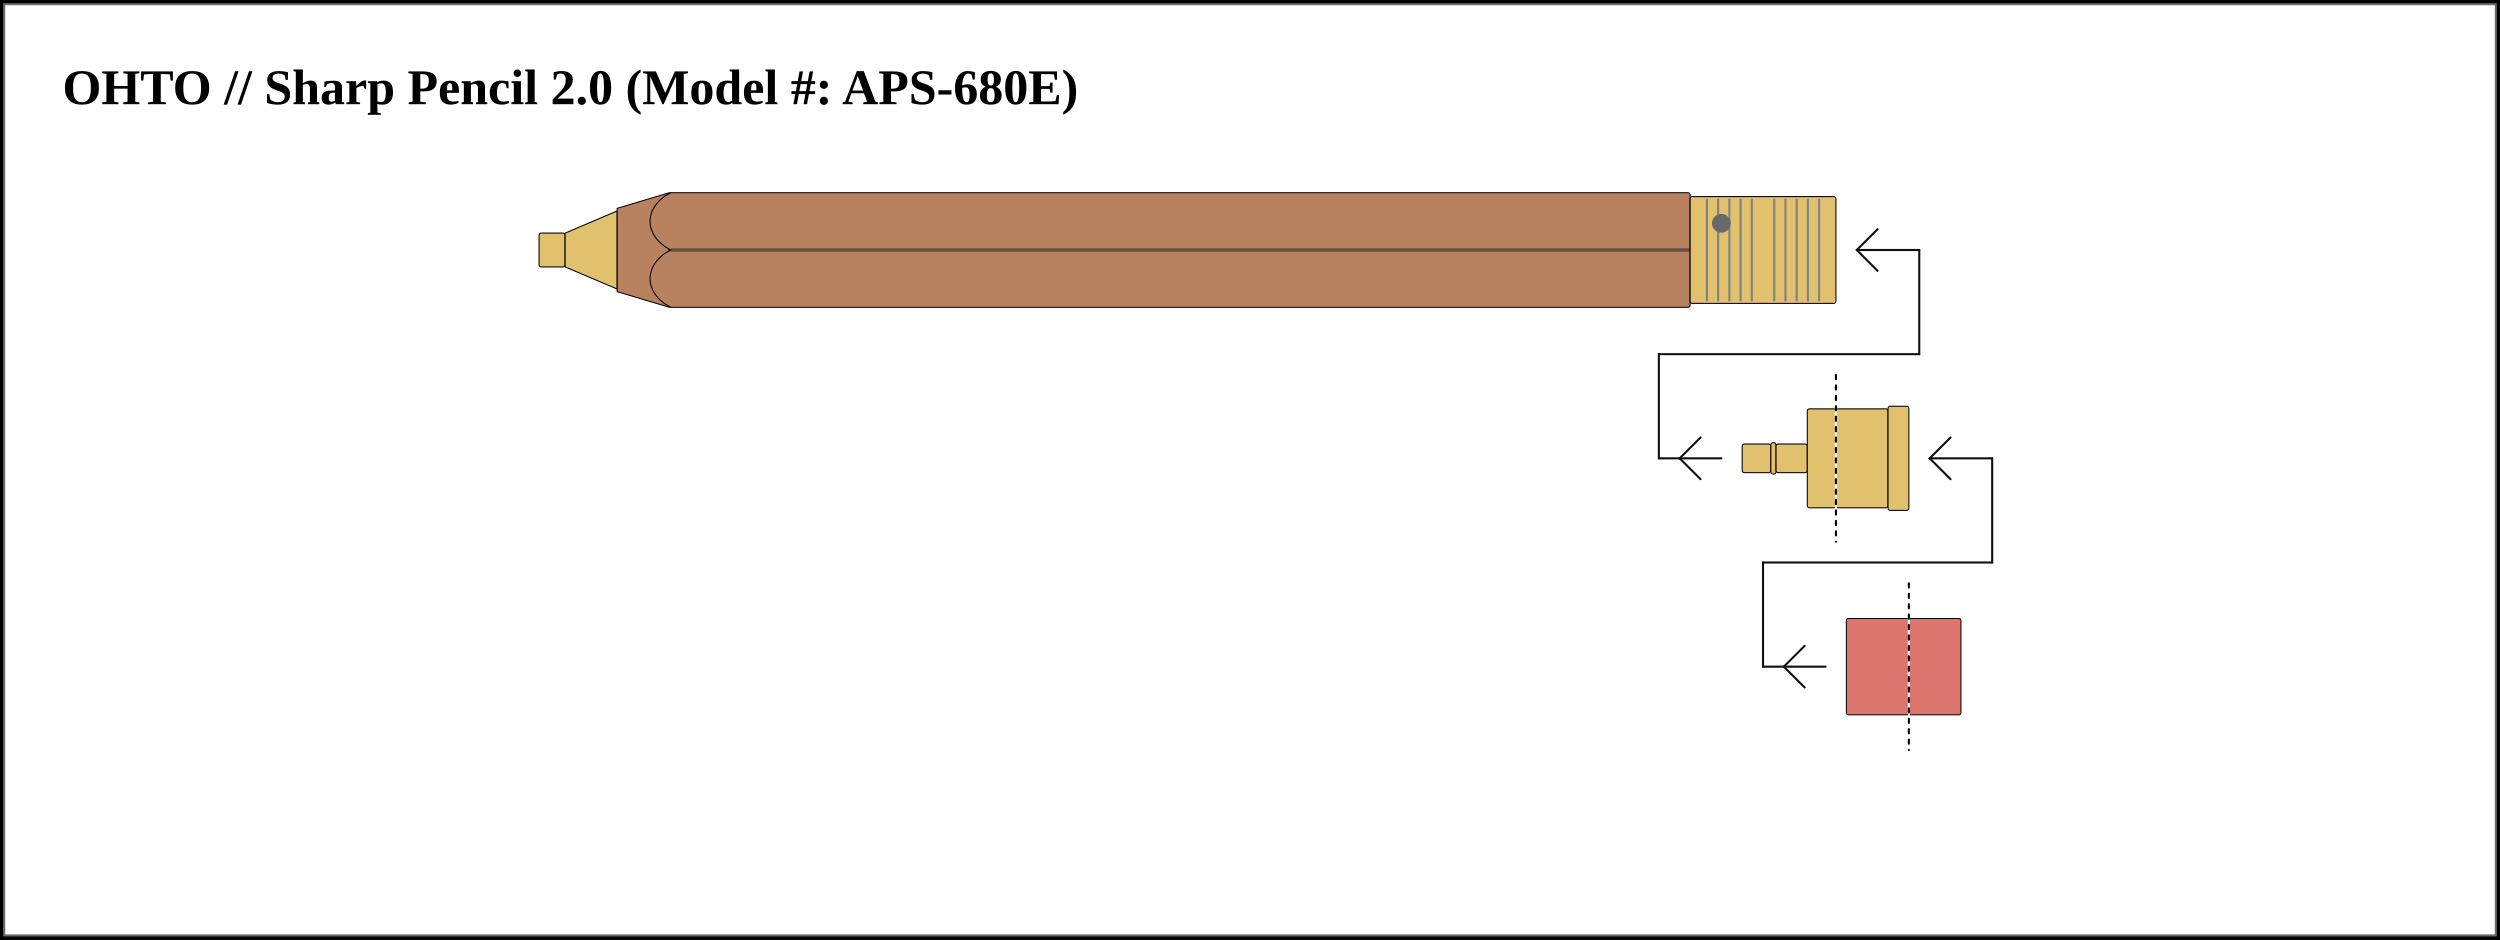
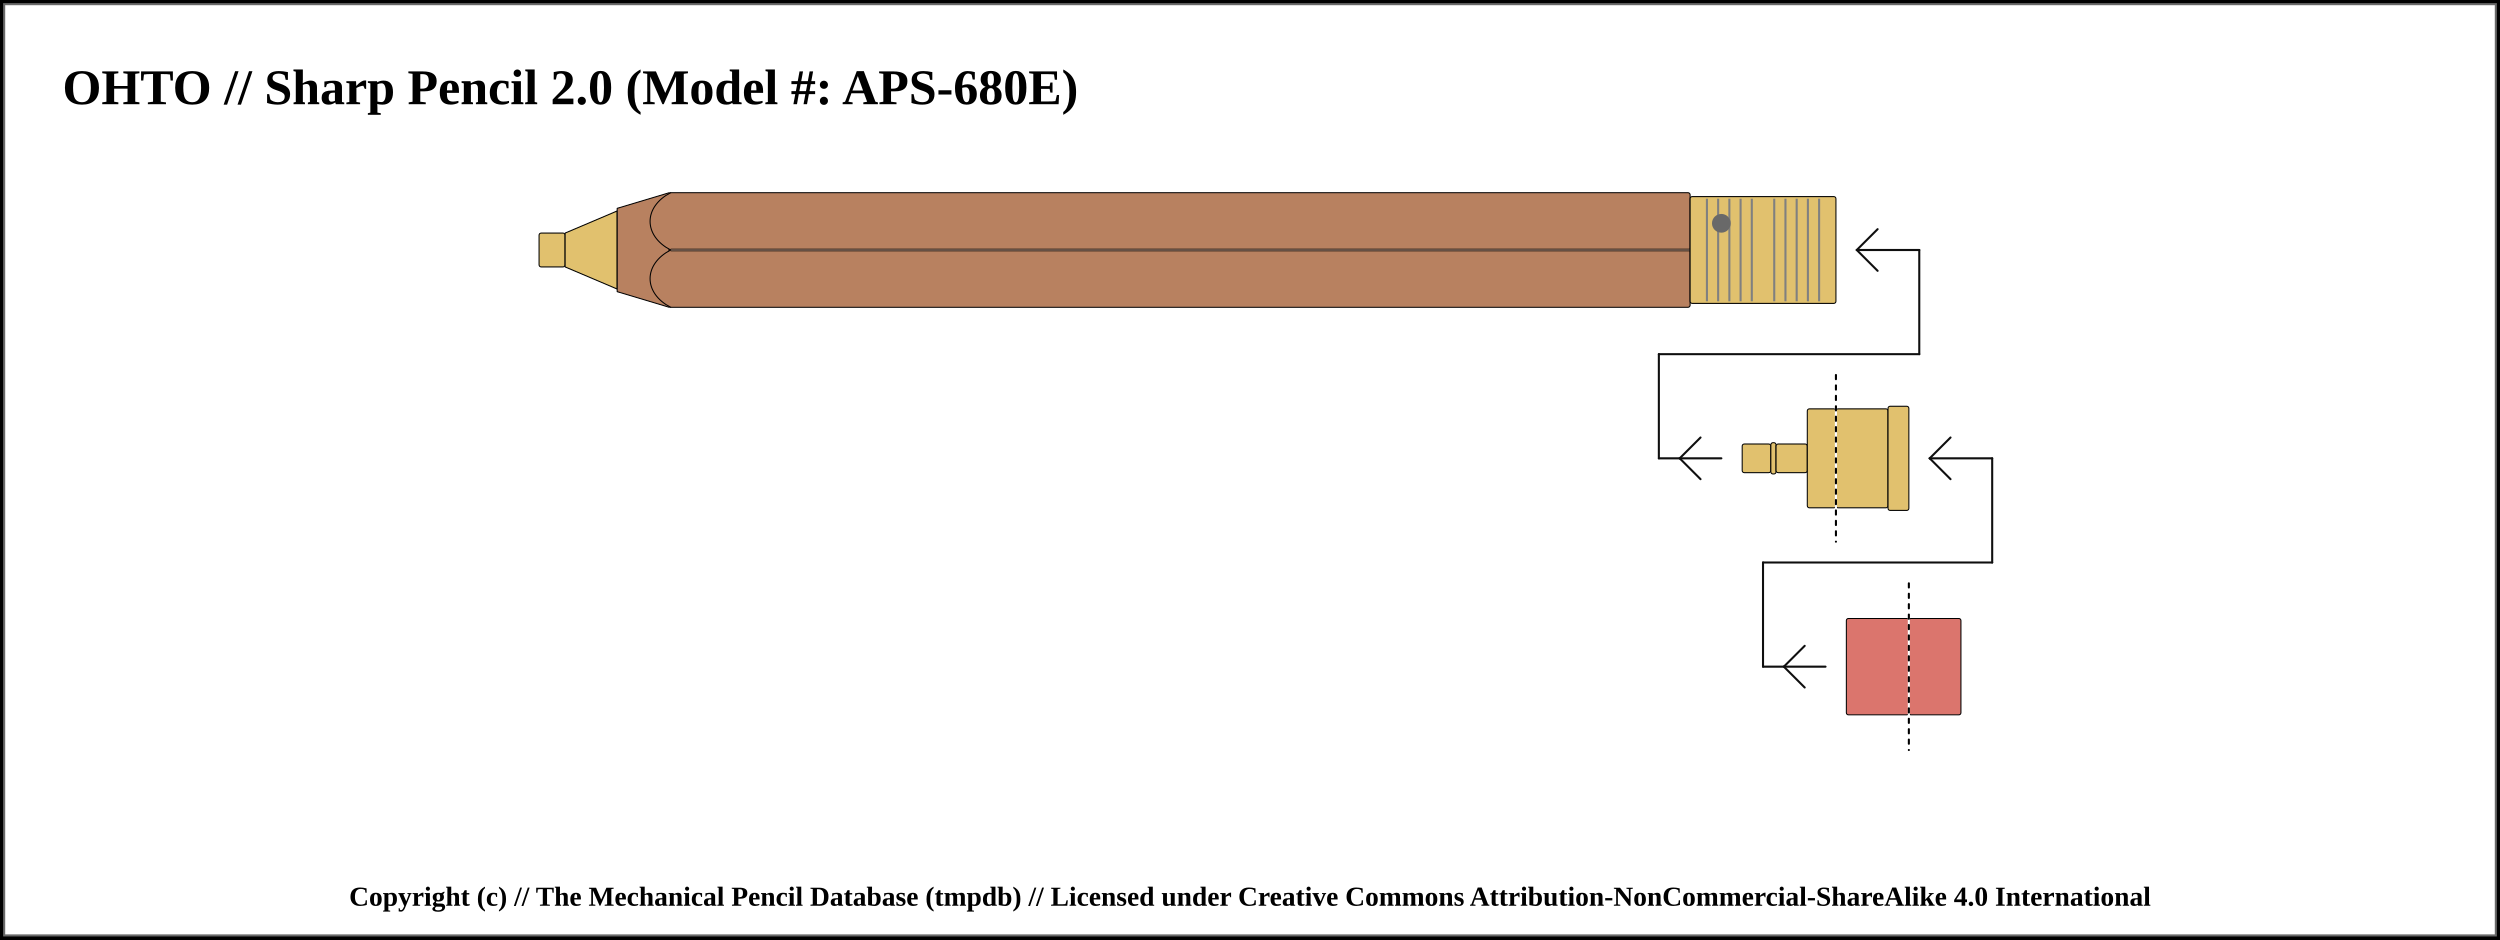
<svg xmlns="http://www.w3.org/2000/svg" width="1200" height="451">
  <pattern id="diagonalHatch" patternUnits="userSpaceOnUse" width="8" height="8">
    <path stroke="dimgray" stroke-linecap="round" stroke-width="1" d="M 4,4 L 8,8" />
    <path stroke="dimgray" stroke-linecap="round" stroke-width="1" d="M 4,4 L 0,8" />
    <path stroke="gray" stroke-linecap="round" stroke-width="1" d="M 4,4 L 8,0" />
    <path stroke="gray" stroke-linecap="round" stroke-width="1" d="M 4,4 L 0,0" />
  </pattern>
  <pattern id="spring" patternUnits="userSpaceOnUse" width="8" height="100">
    <path stroke="dimgray" stroke-linecap="round" stroke-width="2" d="M 0,0 L 8,100" />
    <path stroke="white" stroke-linecap="round" stroke-width="1" d="M 0,0 L 8,100" />
  </pattern>
  <rect x="0" y="0" width="1200" height="451" fill="white" stroke="black" stroke-width="4" />
  <rect x="2" y="2" width="1196" height="447" fill="white" stroke="dimgray" stroke-width="1" />
  <g transform="rotate(0 0 0)">
    <text x="30" y="50" font-size="2.0em" font-weight="bold"> OHTO // Sharp Pencil 2.0 (Model #: APS-680E)</text>
    <rect x="258.75" y="111.875" width="12.5" height="16.25" rx="1" ry="1" stroke-width="0.5" stroke="black" fill="#E1C16E" />
    <path d="M271.25 111.875 L296.25 101.25 L296.25 138.75 L271.25 128.125 Z" stroke-width="0.5" stroke="black" stroke-linejoin="round" fill="#E1C16E" />
    <path d="M296.25 100 L321.25 92.5 L321.25 147.5 L296.25 140 Z" stroke-width="0.5" stroke="black" stroke-linejoin="round" fill="#b88160" />
    <rect x="321.25" y="92.5" width="490" height="55" rx="1" ry="1" stroke-width="0.5" stroke="black" fill="#b88160" />
    <line x1="321.25" y1="120" x2="811.25" y2="120" stroke-width="1.5" stroke="black" fill="none" stroke-opacity="0.5" />
    <line x1="321.25" y1="120" x2="811.25" y2="120" stroke-width="0.5" stroke="gray" fill="none" stroke-opacity="0.5" />
    <rect x="811.25" y="94.375" width="70" height="51.25" rx="1" ry="1" stroke-width="0.5" stroke="black" fill="#E1C16E" />
    <line x1="819.327" y1="95.375" x2="819.327" y2="144.625" stroke-width="1" stroke="gray" />
    <line x1="824.712" y1="95.375" x2="824.712" y2="144.625" stroke-width="1" stroke="gray" />
    <line x1="830.096" y1="95.375" x2="830.096" y2="144.625" stroke-width="1" stroke="gray" />
    <line x1="835.481" y1="95.375" x2="835.481" y2="144.625" stroke-width="1" stroke="gray" />
    <line x1="840.865" y1="95.375" x2="840.865" y2="144.625" stroke-width="1" stroke="gray" />
    <line x1="851.635" y1="95.375" x2="851.635" y2="144.625" stroke-width="1" stroke="gray" />
    <line x1="857.019" y1="95.375" x2="857.019" y2="144.625" stroke-width="1" stroke="gray" />
    <line x1="862.404" y1="95.375" x2="862.404" y2="144.625" stroke-width="1" stroke="gray" />
    <line x1="867.788" y1="95.375" x2="867.788" y2="144.625" stroke-width="1" stroke="gray" />
    <line x1="873.173" y1="95.375" x2="873.173" y2="144.625" stroke-width="1" stroke="gray" />
    <circle r="4" cx="826.25" cy="107.188" stroke="dimgray" stroke-width="1" fill="dimGray" />
    <rect x="881.25" y="196.25" width="25" height="47.5" rx="1" ry="1" stroke-width="0.5" stroke="black" fill="#E1C16E" />
    <rect x="906.25" y="195" width="10" height="50" rx="1" ry="1" stroke-width="0.5" stroke="black" fill="#E1C16E" />
    <line x1="796.25" y1="220" x2="826.25" y2="220" stroke-linecap="round" stroke="#0f0f0f" stroke-width="1.0" />
    <line x1="806.25" y1="220" x2="816.25" y2="210" stroke-linecap="round" stroke="#0f0f0f" stroke-width="1.0" />
    <line x1="806.25" y1="220" x2="816.25" y2="230" stroke-linecap="round" stroke="#0f0f0f" stroke-width="1.0" />
    <line x1="796.25" y1="170" x2="796.25" y2="220" stroke="#0f0f0f" stroke-linecap="round" stroke-width="1.0" />
    <rect x="836.25" y="213.125" width="13.75" height="13.75" rx="1" ry="1" stroke-width="0.5" stroke="black" fill="#E1C16E" />
    <rect x="850" y="212.5" width="2.5" height="15" rx="1" ry="1" stroke-width="0.5" stroke="black" fill="#E1C16E" />
    <rect x="852.5" y="213.125" width="15" height="13.75" rx="1" ry="1" stroke-width="0.5" stroke="black" fill="#E1C16E" />
    <rect x="867.5" y="196.25" width="13.75" height="47.5" rx="1" ry="1" stroke-width="0.5" stroke="black" fill="#E1C16E" />
    <line x1="796.25" y1="170" x2="921.25" y2="170" stroke-linecap="round" stroke="#0f0f0f" stroke-width="1.0" />
    <line x1="881.25" y1="180" x2="881.25" y2="260" stroke="white" stroke-linecap="round" stroke-width="1.0" />
    <line x1="881.25" y1="180" x2="881.25" y2="260" stroke="black" stroke-linecap="round" stroke-dasharray="2,3" stroke-width="1.0" />
    <line x1="921.25" y1="120" x2="921.25" y2="170" stroke="#0f0f0f" stroke-linecap="round" stroke-width="1.0" />
    <line x1="891.25" y1="120" x2="921.25" y2="120" stroke-linecap="round" stroke="#0f0f0f" stroke-width="1.0" />
    <line x1="891.25" y1="120" x2="901.25" y2="110" stroke-linecap="round" stroke="#0f0f0f" stroke-width="1.0" />
    <line x1="891.25" y1="120" x2="901.25" y2="130" stroke-linecap="round" stroke="#0f0f0f" stroke-width="1.0" />
    <rect x="916.25" y="296.875" width="25" height="46.25" rx="1" ry="1" stroke-width="0.5" stroke="black" fill="#db756d" />
    <line x1="846.25" y1="320" x2="876.25" y2="320" stroke-linecap="round" stroke="#0f0f0f" stroke-width="1.0" />
    <line x1="856.25" y1="320" x2="866.25" y2="310" stroke-linecap="round" stroke="#0f0f0f" stroke-width="1.0" />
    <line x1="856.25" y1="320" x2="866.25" y2="330" stroke-linecap="round" stroke="#0f0f0f" stroke-width="1.0" />
    <line x1="846.25" y1="270" x2="846.25" y2="320" stroke="#0f0f0f" stroke-linecap="round" stroke-width="1.0" />
    <rect x="886.25" y="296.875" width="30" height="46.25" rx="1" ry="1" stroke-width="0.5" stroke="black" fill="#db756d" />
    <line x1="846.25" y1="270" x2="956.25" y2="270" stroke-linecap="round" stroke="#0f0f0f" stroke-width="1.0" />
    <line x1="916.25" y1="280" x2="916.25" y2="360" stroke="white" stroke-linecap="round" stroke-width="1.0" />
    <line x1="916.25" y1="280" x2="916.25" y2="360" stroke="black" stroke-linecap="round" stroke-dasharray="2,3" stroke-width="1.0" />
    <line x1="956.25" y1="220" x2="956.25" y2="270" stroke="#0f0f0f" stroke-linecap="round" stroke-width="1.0" />
    <line x1="926.25" y1="220" x2="956.25" y2="220" stroke-linecap="round" stroke="#0f0f0f" stroke-width="1.0" />
    <line x1="926.25" y1="220" x2="936.25" y2="210" stroke-linecap="round" stroke="#0f0f0f" stroke-width="1.0" />
    <line x1="926.25" y1="220" x2="936.25" y2="230" stroke-linecap="round" stroke="#0f0f0f" stroke-width="1.0" />
    <path d="M 321.9 92.5 C 308.75 99.375, 308.75 113.125, 321.9 120" stroke-width="0.5" stroke="black" stroke-linecap="round" fill="#b88160" />
    <path d="M 321.9 147.5 C 308.75 140.625, 308.75 126.875, 321.9 120" stroke-width="0.5" stroke="black" stroke-linecap="round" fill="#b88160" />
  </g>
-   <text x="50%" y="1160" font-size="1.1em" font-weight="bold" text-anchor="middle" dominant-baseline="middle">Copyright (c) // The Mechanical Pencil Database (tmpdb)</text>
-   <text x="50%" y="1180" font-size="1.1em" font-weight="bold" text-anchor="middle" dominant-baseline="middle">Licensed under Creative Commons Attribution-NonCommercial-ShareAlike 4.0 International</text>
+   <text x="50%" y="431" font-size="1.1em" font-weight="bold" text-anchor="middle" dominant-baseline="middle">Copyright (c) // The Mechanical Pencil Database (tmpdb) // Licensed under Creative Commons Attribution-NonCommercial-ShareAlike 4.0 International</text>
</svg>
